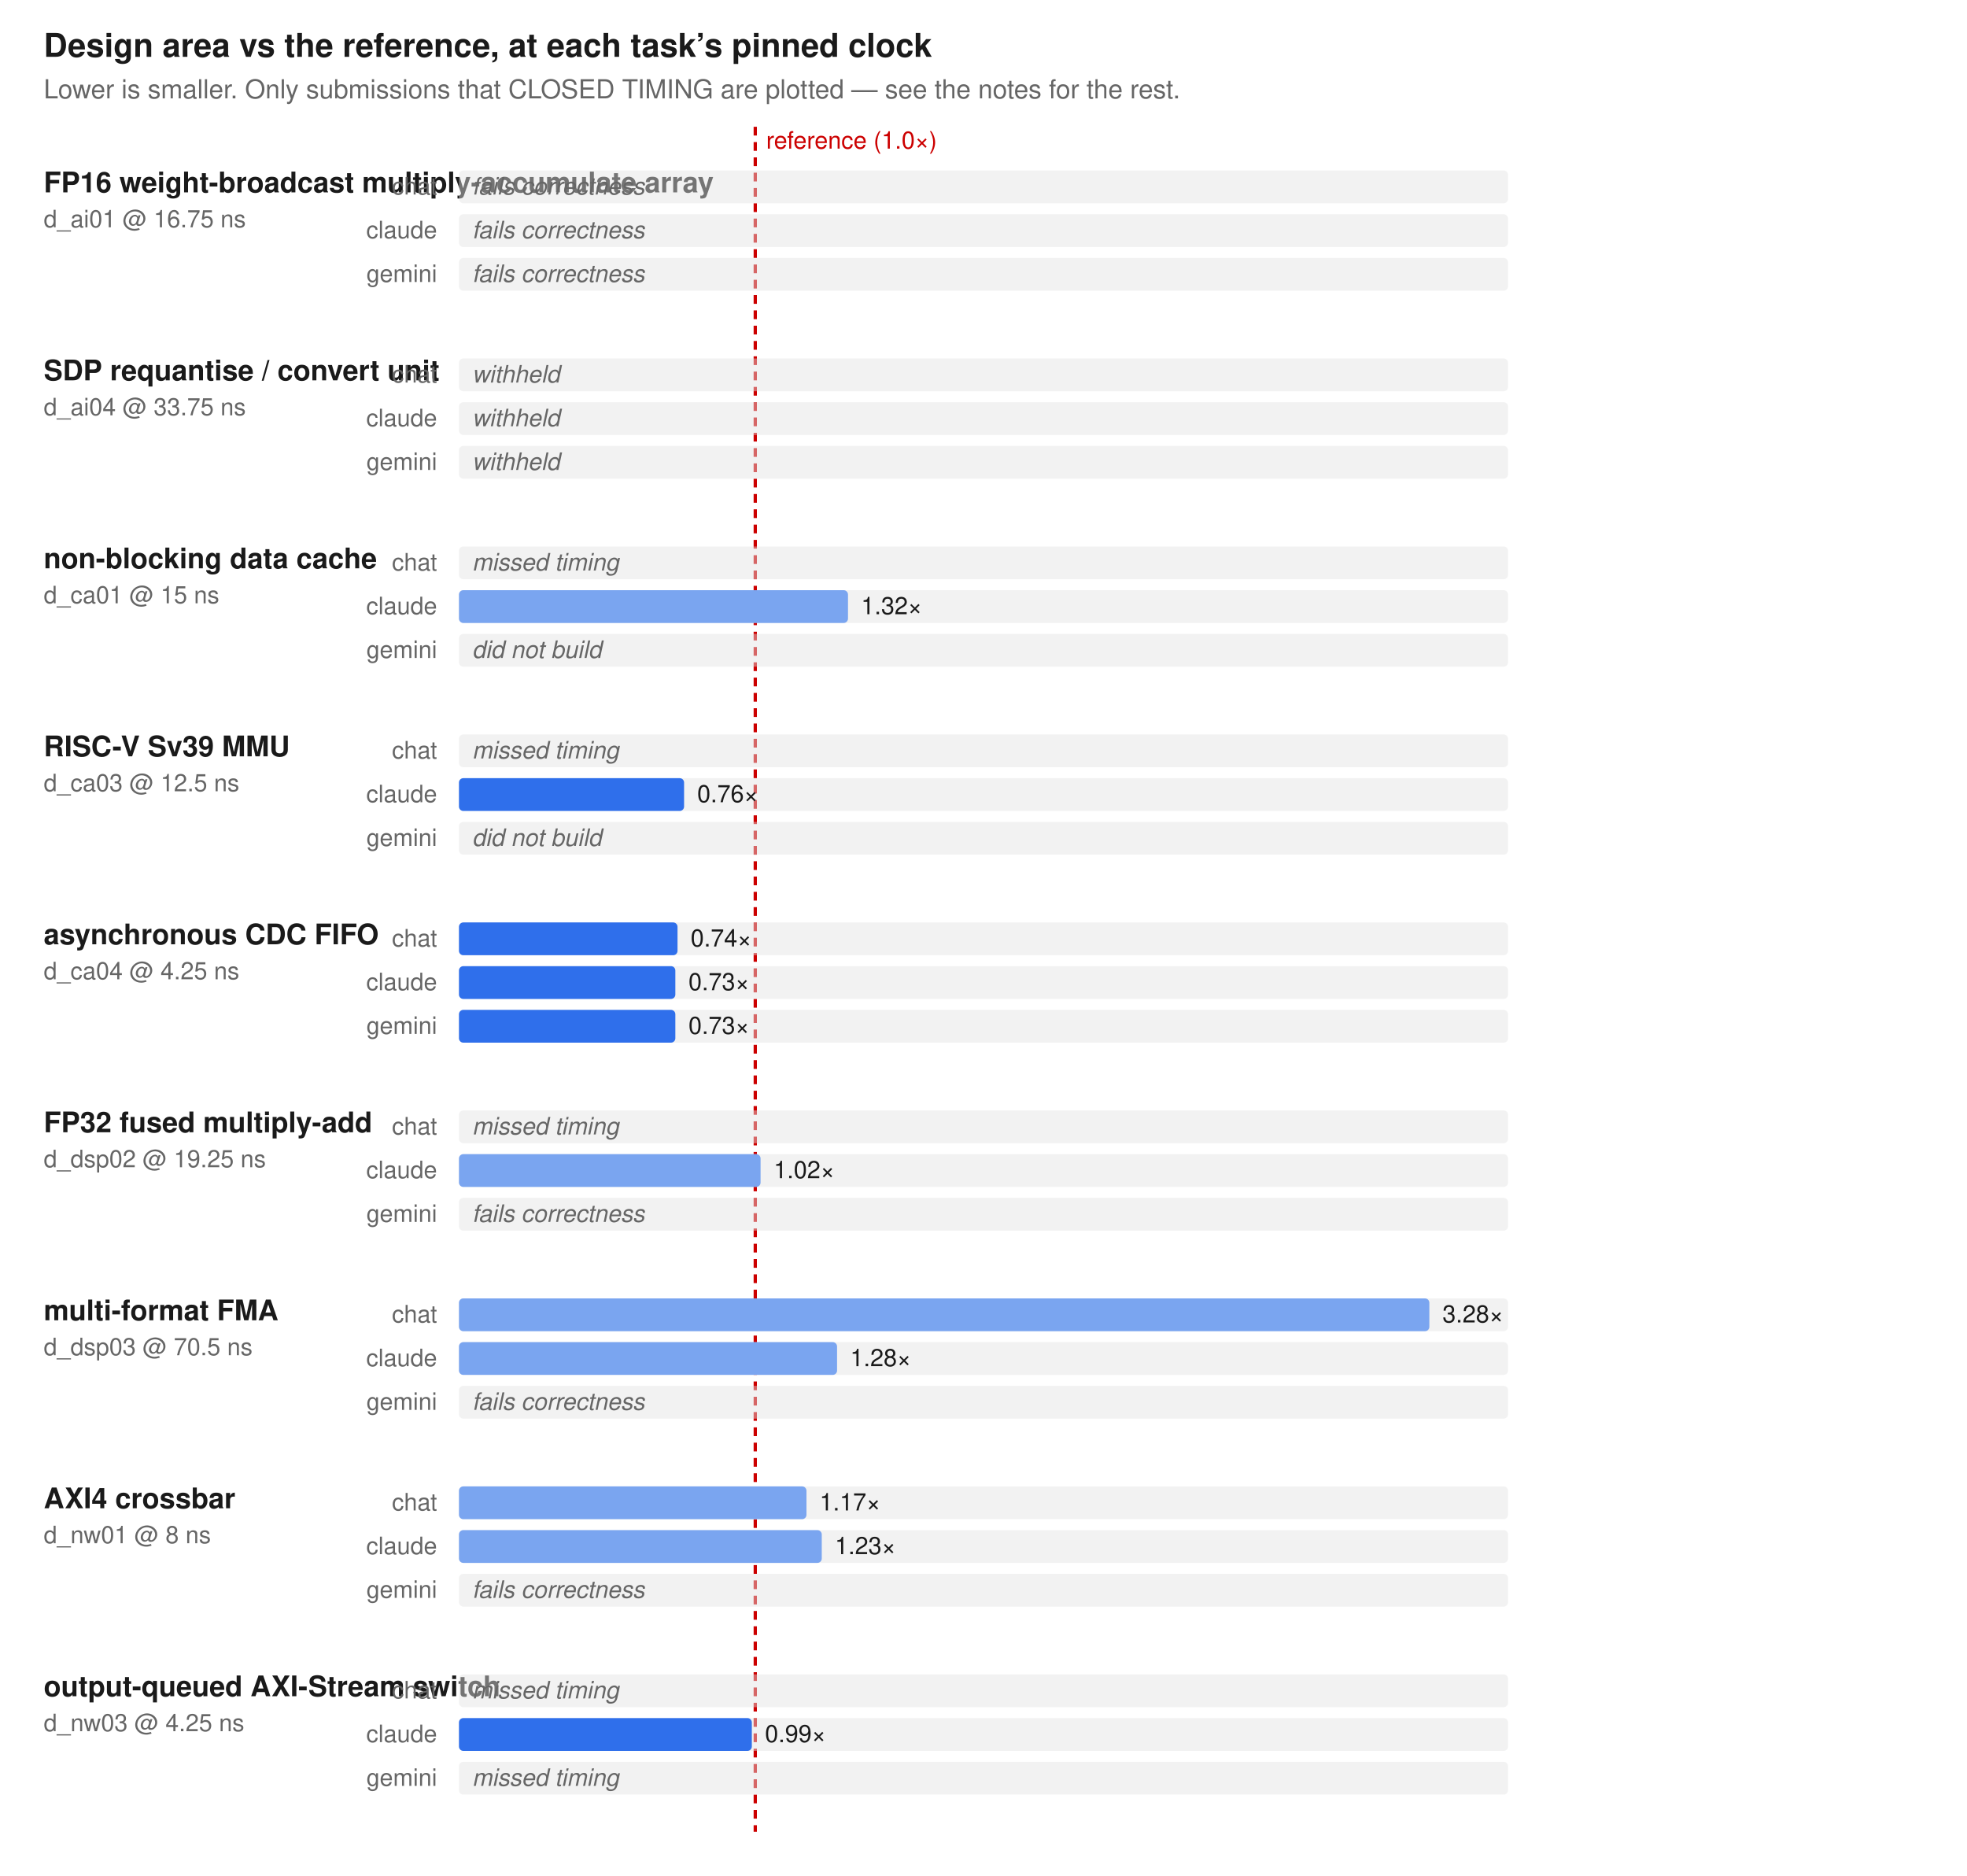
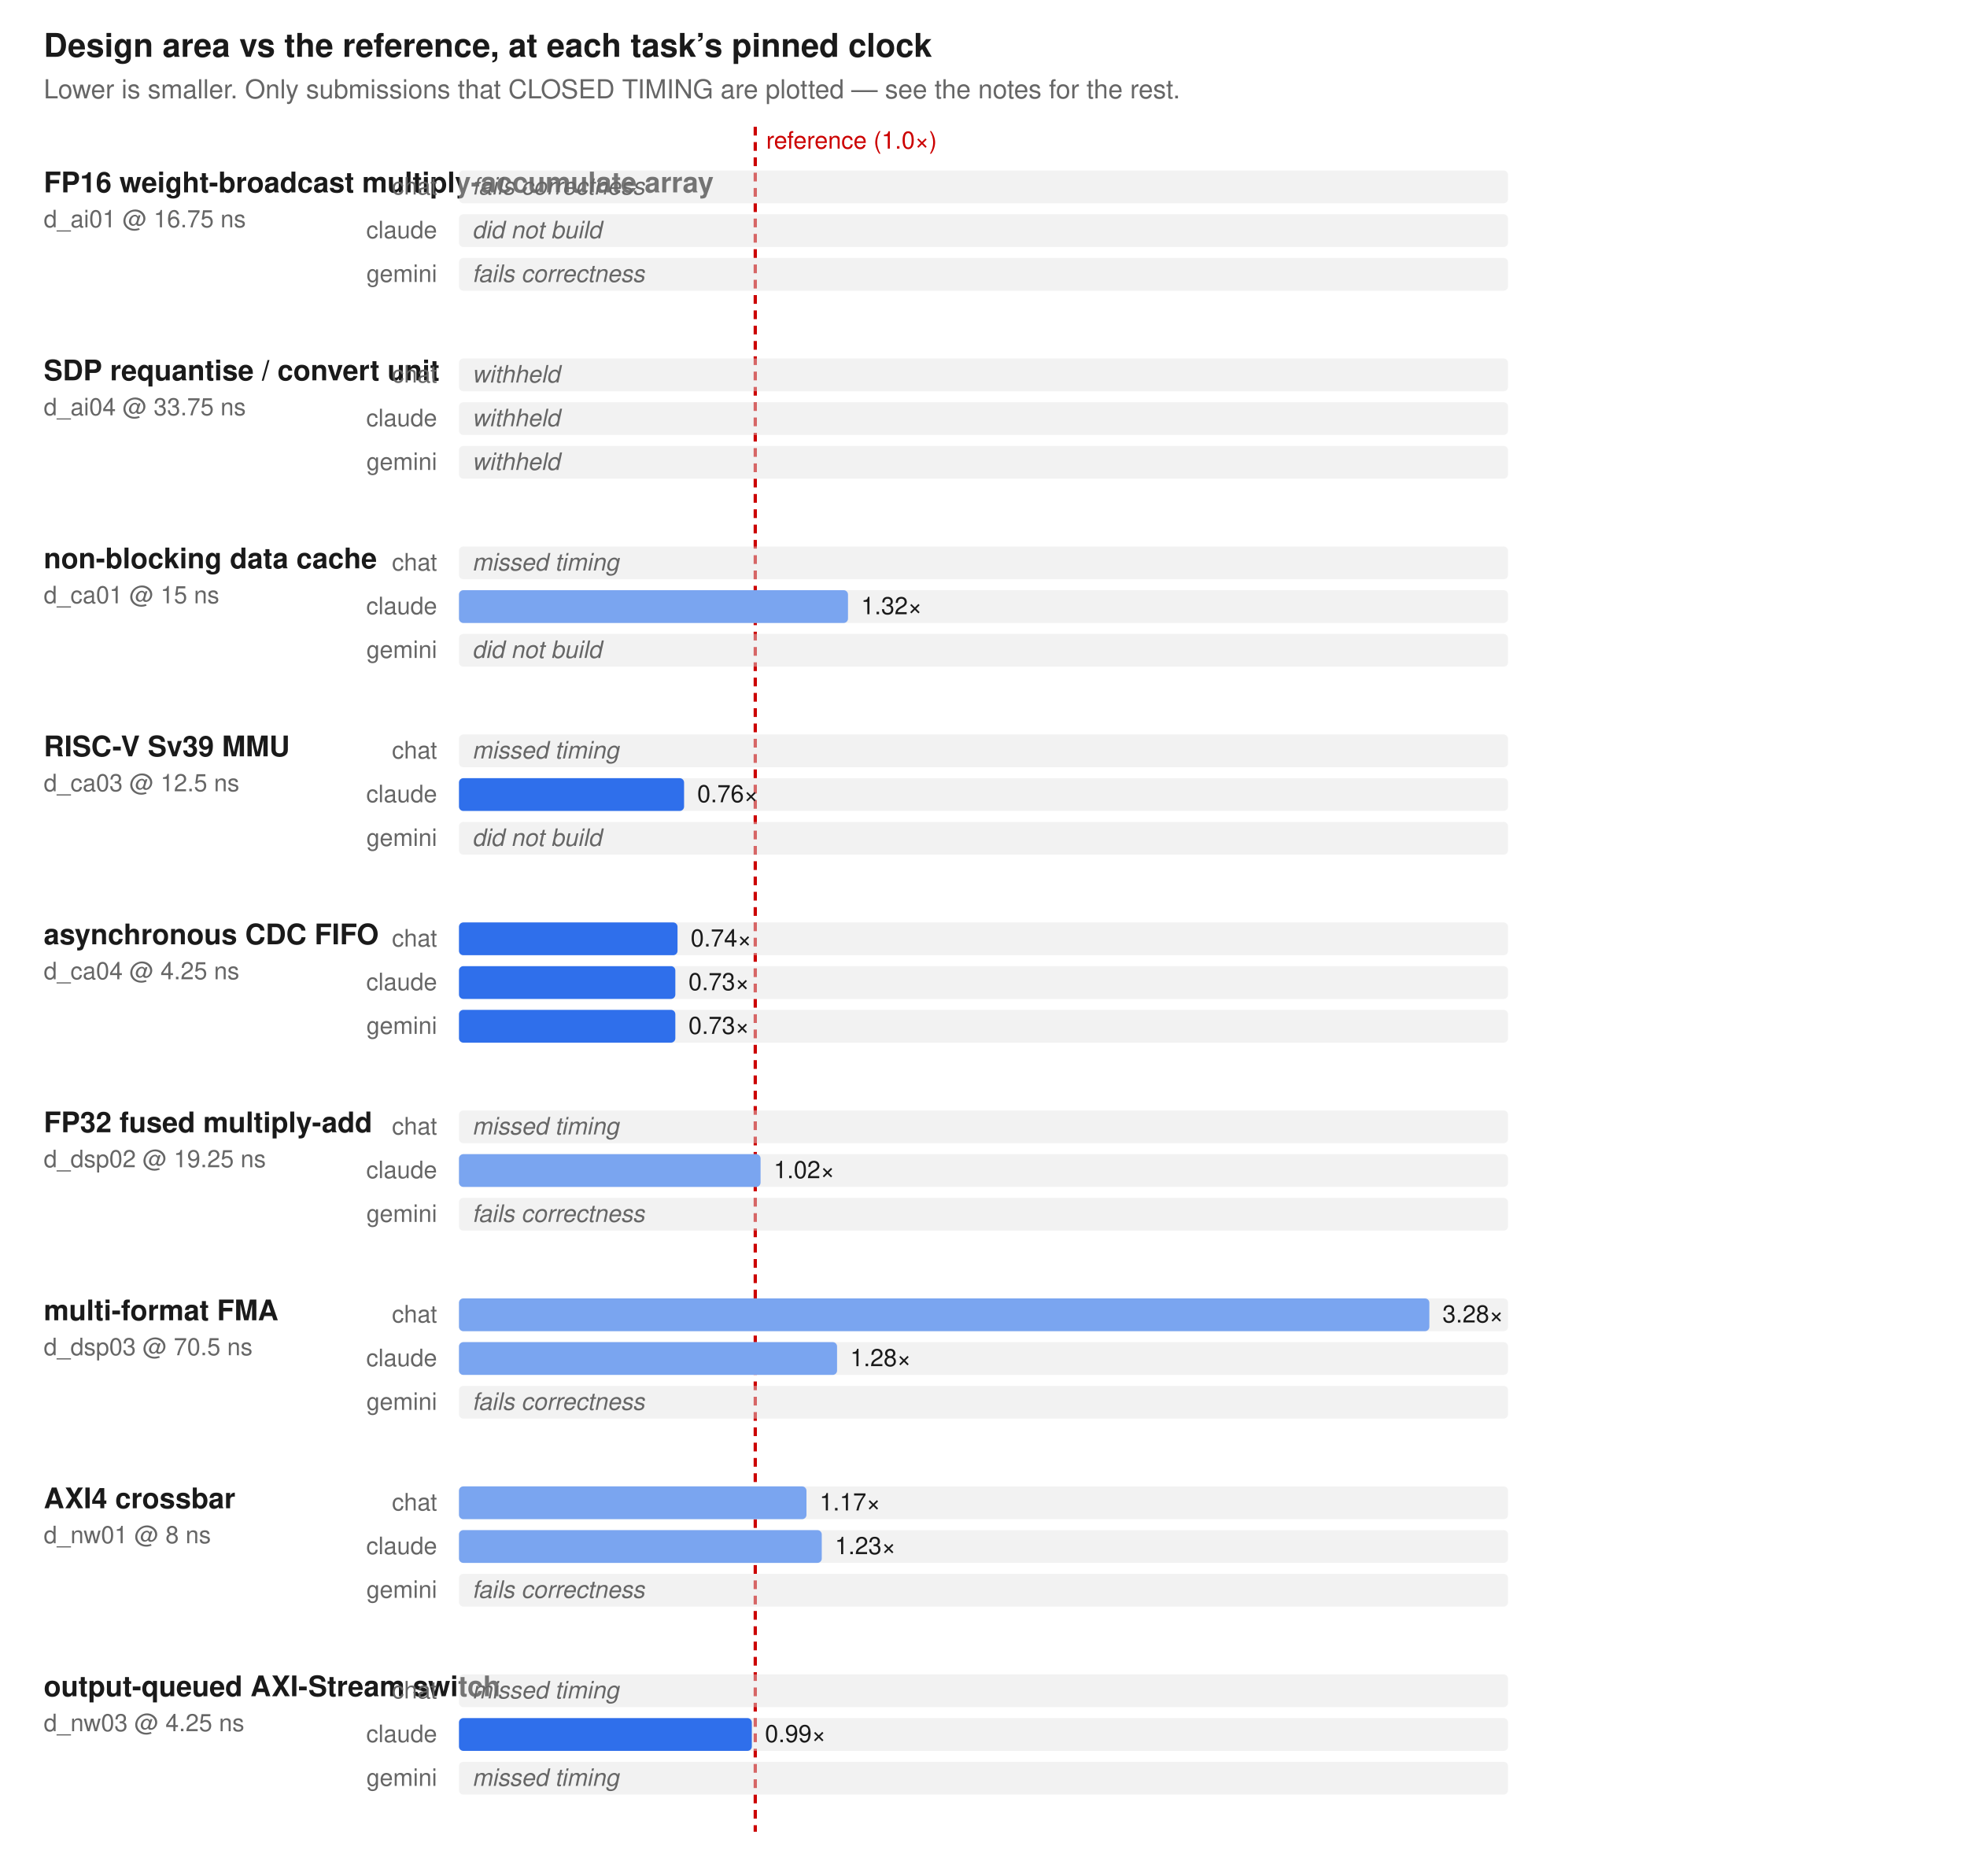
<svg xmlns="http://www.w3.org/2000/svg" viewBox="0 0 900 858" font-family="-apple-system,BlinkMacSystemFont,Segoe UI,Helvetica,Arial,sans-serif">
  <rect width="900" height="858" fill="none" />
  <text x="20" y="26" fill="#1a1a1a" font-size="15" font-weight="600">Design area vs the reference, at each task’s pinned clock</text>
  <text x="20" y="45" fill="#666" font-size="12">Lower is smaller. Only submissions that CLOSED TIMING are plotted — see the notes for the rest.</text>
  <line x1="345.57" y1="58" x2="345.57" y2="838" stroke="#c00" stroke-width="1.5" stroke-dasharray="4 3" />
  <text x="350.57" y="68" fill="#c00" font-size="11">reference (1.0×)</text>
  <text x="20" y="88" fill="#1a1a1a" font-size="13" font-weight="600">FP16 weight-broadcast multiply-accumulate array</text>
  <text x="20" y="104" fill="#666" font-size="11">d_ai01 @ 16.75 ns</text>
  <text x="200" y="89" fill="#666" font-size="11" text-anchor="end">chat</text>
  <rect x="210" y="78" width="480" height="15" rx="2" fill="#e3e3e3" opacity="0.45" />
  <text x="216" y="89" fill="#666" font-size="11" font-style="italic">fails correctness</text>
  <text x="200" y="109" fill="#666" font-size="11" text-anchor="end">claude</text>
  <rect x="210" y="98" width="480" height="15" rx="2" fill="#e3e3e3" opacity="0.45" />
-   <text x="216" y="109" fill="#666" font-size="11" font-style="italic">fails correctness</text>
+   <text x="216" y="109" fill="#666" font-size="11" font-style="italic">did not build</text>
  <text x="200" y="129" fill="#666" font-size="11" text-anchor="end">gemini</text>
  <rect x="210" y="118" width="480" height="15" rx="2" fill="#e3e3e3" opacity="0.45" />
  <text x="216" y="129" fill="#666" font-size="11" font-style="italic">fails correctness</text>
  <text x="20" y="174" fill="#1a1a1a" font-size="13" font-weight="600">SDP requantise / convert unit</text>
  <text x="20" y="190" fill="#666" font-size="11">d_ai04 @ 33.75 ns</text>
  <text x="200" y="175" fill="#666" font-size="11" text-anchor="end">chat</text>
  <rect x="210" y="164" width="480" height="15" rx="2" fill="#e3e3e3" opacity="0.45" />
  <text x="216" y="175" fill="#666" font-size="11" font-style="italic">withheld</text>
  <text x="200" y="195" fill="#666" font-size="11" text-anchor="end">claude</text>
  <rect x="210" y="184" width="480" height="15" rx="2" fill="#e3e3e3" opacity="0.45" />
  <text x="216" y="195" fill="#666" font-size="11" font-style="italic">withheld</text>
  <text x="200" y="215" fill="#666" font-size="11" text-anchor="end">gemini</text>
  <rect x="210" y="204" width="480" height="15" rx="2" fill="#e3e3e3" opacity="0.45" />
  <text x="216" y="215" fill="#666" font-size="11" font-style="italic">withheld</text>
  <text x="20" y="260" fill="#1a1a1a" font-size="13" font-weight="600">non-blocking data cache</text>
  <text x="20" y="276" fill="#666" font-size="11">d_ca01 @ 15 ns</text>
  <text x="200" y="261" fill="#666" font-size="11" text-anchor="end">chat</text>
  <rect x="210" y="250" width="480" height="15" rx="2" fill="#e3e3e3" opacity="0.45" />
  <text x="216" y="261" fill="#666" font-size="11" font-style="italic">missed timing</text>
  <text x="200" y="281" fill="#666" font-size="11" text-anchor="end">claude</text>
  <rect x="210" y="270" width="480" height="15" rx="2" fill="#e3e3e3" opacity="0.45" />
  <rect x="210" y="270" width="178" height="15" rx="2" fill="#7aa5f0" />
  <text x="394" y="281" fill="#1a1a1a" font-size="11">1.32×</text>
  <text x="200" y="301" fill="#666" font-size="11" text-anchor="end">gemini</text>
  <rect x="210" y="290" width="480" height="15" rx="2" fill="#e3e3e3" opacity="0.45" />
  <text x="216" y="301" fill="#666" font-size="11" font-style="italic">did not build</text>
  <text x="20" y="346" fill="#1a1a1a" font-size="13" font-weight="600">RISC-V Sv39 MMU</text>
  <text x="20" y="362" fill="#666" font-size="11">d_ca03 @ 12.5 ns</text>
  <text x="200" y="347" fill="#666" font-size="11" text-anchor="end">chat</text>
  <rect x="210" y="336" width="480" height="15" rx="2" fill="#e3e3e3" opacity="0.45" />
  <text x="216" y="347" fill="#666" font-size="11" font-style="italic">missed timing</text>
  <text x="200" y="367" fill="#666" font-size="11" text-anchor="end">claude</text>
  <rect x="210" y="356" width="480" height="15" rx="2" fill="#e3e3e3" opacity="0.45" />
  <rect x="210" y="356" width="103" height="15" rx="2" fill="#2f6feb" />
  <text x="319" y="367" fill="#1a1a1a" font-size="11">0.76×</text>
  <text x="200" y="387" fill="#666" font-size="11" text-anchor="end">gemini</text>
  <rect x="210" y="376" width="480" height="15" rx="2" fill="#e3e3e3" opacity="0.45" />
  <text x="216" y="387" fill="#666" font-size="11" font-style="italic">did not build</text>
  <text x="20" y="432" fill="#1a1a1a" font-size="13" font-weight="600">asynchronous CDC FIFO</text>
  <text x="20" y="448" fill="#666" font-size="11">d_ca04 @ 4.25 ns</text>
  <text x="200" y="433" fill="#666" font-size="11" text-anchor="end">chat</text>
  <rect x="210" y="422" width="480" height="15" rx="2" fill="#e3e3e3" opacity="0.45" />
  <rect x="210" y="422" width="100" height="15" rx="2" fill="#2f6feb" />
  <text x="316" y="433" fill="#1a1a1a" font-size="11">0.74×</text>
  <text x="200" y="453" fill="#666" font-size="11" text-anchor="end">claude</text>
  <rect x="210" y="442" width="480" height="15" rx="2" fill="#e3e3e3" opacity="0.45" />
  <rect x="210" y="442" width="99" height="15" rx="2" fill="#2f6feb" />
  <text x="315" y="453" fill="#1a1a1a" font-size="11">0.73×</text>
  <text x="200" y="473" fill="#666" font-size="11" text-anchor="end">gemini</text>
  <rect x="210" y="462" width="480" height="15" rx="2" fill="#e3e3e3" opacity="0.45" />
  <rect x="210" y="462" width="99" height="15" rx="2" fill="#2f6feb" />
  <text x="315" y="473" fill="#1a1a1a" font-size="11">0.73×</text>
  <text x="20" y="518" fill="#1a1a1a" font-size="13" font-weight="600">FP32 fused multiply-add</text>
  <text x="20" y="534" fill="#666" font-size="11">d_dsp02 @ 19.25 ns</text>
  <text x="200" y="519" fill="#666" font-size="11" text-anchor="end">chat</text>
  <rect x="210" y="508" width="480" height="15" rx="2" fill="#e3e3e3" opacity="0.45" />
  <text x="216" y="519" fill="#666" font-size="11" font-style="italic">missed timing</text>
  <text x="200" y="539" fill="#666" font-size="11" text-anchor="end">claude</text>
  <rect x="210" y="528" width="480" height="15" rx="2" fill="#e3e3e3" opacity="0.45" />
  <rect x="210" y="528" width="138" height="15" rx="2" fill="#7aa5f0" />
  <text x="354" y="539" fill="#1a1a1a" font-size="11">1.02×</text>
  <text x="200" y="559" fill="#666" font-size="11" text-anchor="end">gemini</text>
  <rect x="210" y="548" width="480" height="15" rx="2" fill="#e3e3e3" opacity="0.45" />
  <text x="216" y="559" fill="#666" font-size="11" font-style="italic">fails correctness</text>
  <text x="20" y="604" fill="#1a1a1a" font-size="13" font-weight="600">multi-format FMA</text>
  <text x="20" y="620" fill="#666" font-size="11">d_dsp03 @ 70.5 ns</text>
  <text x="200" y="605" fill="#666" font-size="11" text-anchor="end">chat</text>
  <rect x="210" y="594" width="480" height="15" rx="2" fill="#e3e3e3" opacity="0.45" />
  <rect x="210" y="594" width="444" height="15" rx="2" fill="#7aa5f0" />
  <text x="660" y="605" fill="#1a1a1a" font-size="11">3.28×</text>
  <text x="200" y="625" fill="#666" font-size="11" text-anchor="end">claude</text>
  <rect x="210" y="614" width="480" height="15" rx="2" fill="#e3e3e3" opacity="0.45" />
  <rect x="210" y="614" width="173" height="15" rx="2" fill="#7aa5f0" />
  <text x="389" y="625" fill="#1a1a1a" font-size="11">1.28×</text>
  <text x="200" y="645" fill="#666" font-size="11" text-anchor="end">gemini</text>
  <rect x="210" y="634" width="480" height="15" rx="2" fill="#e3e3e3" opacity="0.45" />
  <text x="216" y="645" fill="#666" font-size="11" font-style="italic">fails correctness</text>
  <text x="20" y="690" fill="#1a1a1a" font-size="13" font-weight="600">AXI4 crossbar</text>
  <text x="20" y="706" fill="#666" font-size="11">d_nw01 @ 8 ns</text>
  <text x="200" y="691" fill="#666" font-size="11" text-anchor="end">chat</text>
  <rect x="210" y="680" width="480" height="15" rx="2" fill="#e3e3e3" opacity="0.45" />
  <rect x="210" y="680" width="159" height="15" rx="2" fill="#7aa5f0" />
  <text x="375" y="691" fill="#1a1a1a" font-size="11">1.17×</text>
  <text x="200" y="711" fill="#666" font-size="11" text-anchor="end">claude</text>
  <rect x="210" y="700" width="480" height="15" rx="2" fill="#e3e3e3" opacity="0.45" />
  <rect x="210" y="700" width="166" height="15" rx="2" fill="#7aa5f0" />
  <text x="382" y="711" fill="#1a1a1a" font-size="11">1.23×</text>
  <text x="200" y="731" fill="#666" font-size="11" text-anchor="end">gemini</text>
  <rect x="210" y="720" width="480" height="15" rx="2" fill="#e3e3e3" opacity="0.45" />
  <text x="216" y="731" fill="#666" font-size="11" font-style="italic">fails correctness</text>
  <text x="20" y="776" fill="#1a1a1a" font-size="13" font-weight="600">output-queued AXI-Stream switch</text>
  <text x="20" y="792" fill="#666" font-size="11">d_nw03 @ 4.25 ns</text>
  <text x="200" y="777" fill="#666" font-size="11" text-anchor="end">chat</text>
  <rect x="210" y="766" width="480" height="15" rx="2" fill="#e3e3e3" opacity="0.45" />
  <text x="216" y="777" fill="#666" font-size="11" font-style="italic">missed timing</text>
  <text x="200" y="797" fill="#666" font-size="11" text-anchor="end">claude</text>
  <rect x="210" y="786" width="480" height="15" rx="2" fill="#e3e3e3" opacity="0.45" />
  <rect x="210" y="786" width="134" height="15" rx="2" fill="#2f6feb" />
  <text x="350" y="797" fill="#1a1a1a" font-size="11">0.99×</text>
  <text x="200" y="817" fill="#666" font-size="11" text-anchor="end">gemini</text>
  <rect x="210" y="806" width="480" height="15" rx="2" fill="#e3e3e3" opacity="0.45" />
  <text x="216" y="817" fill="#666" font-size="11" font-style="italic">missed timing</text>
</svg>
